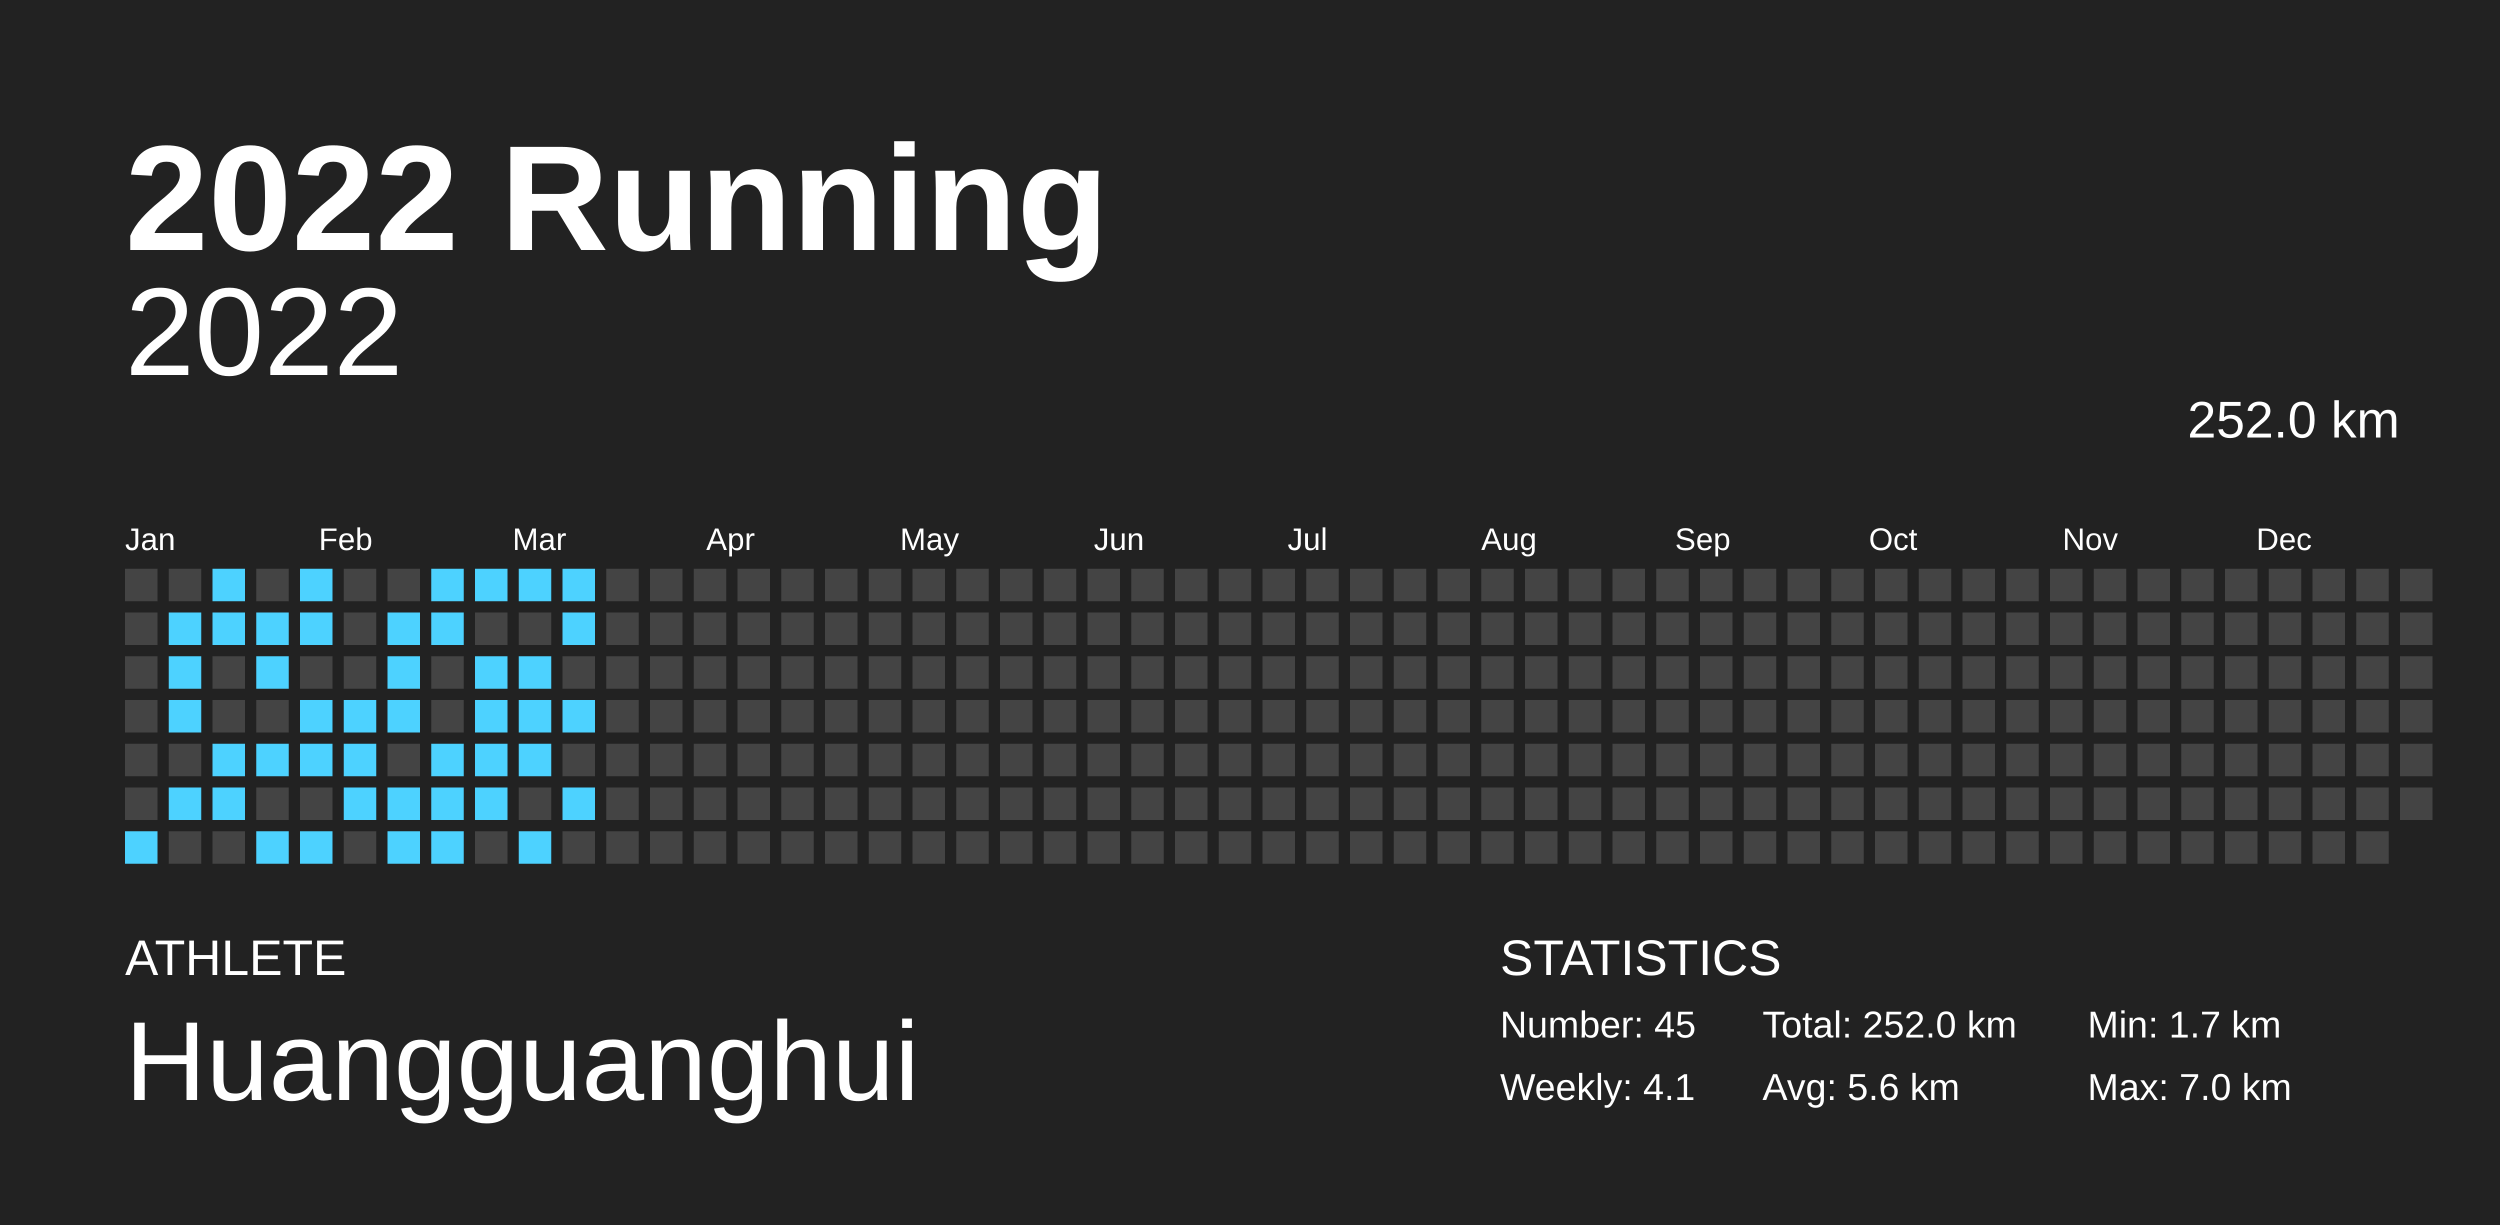
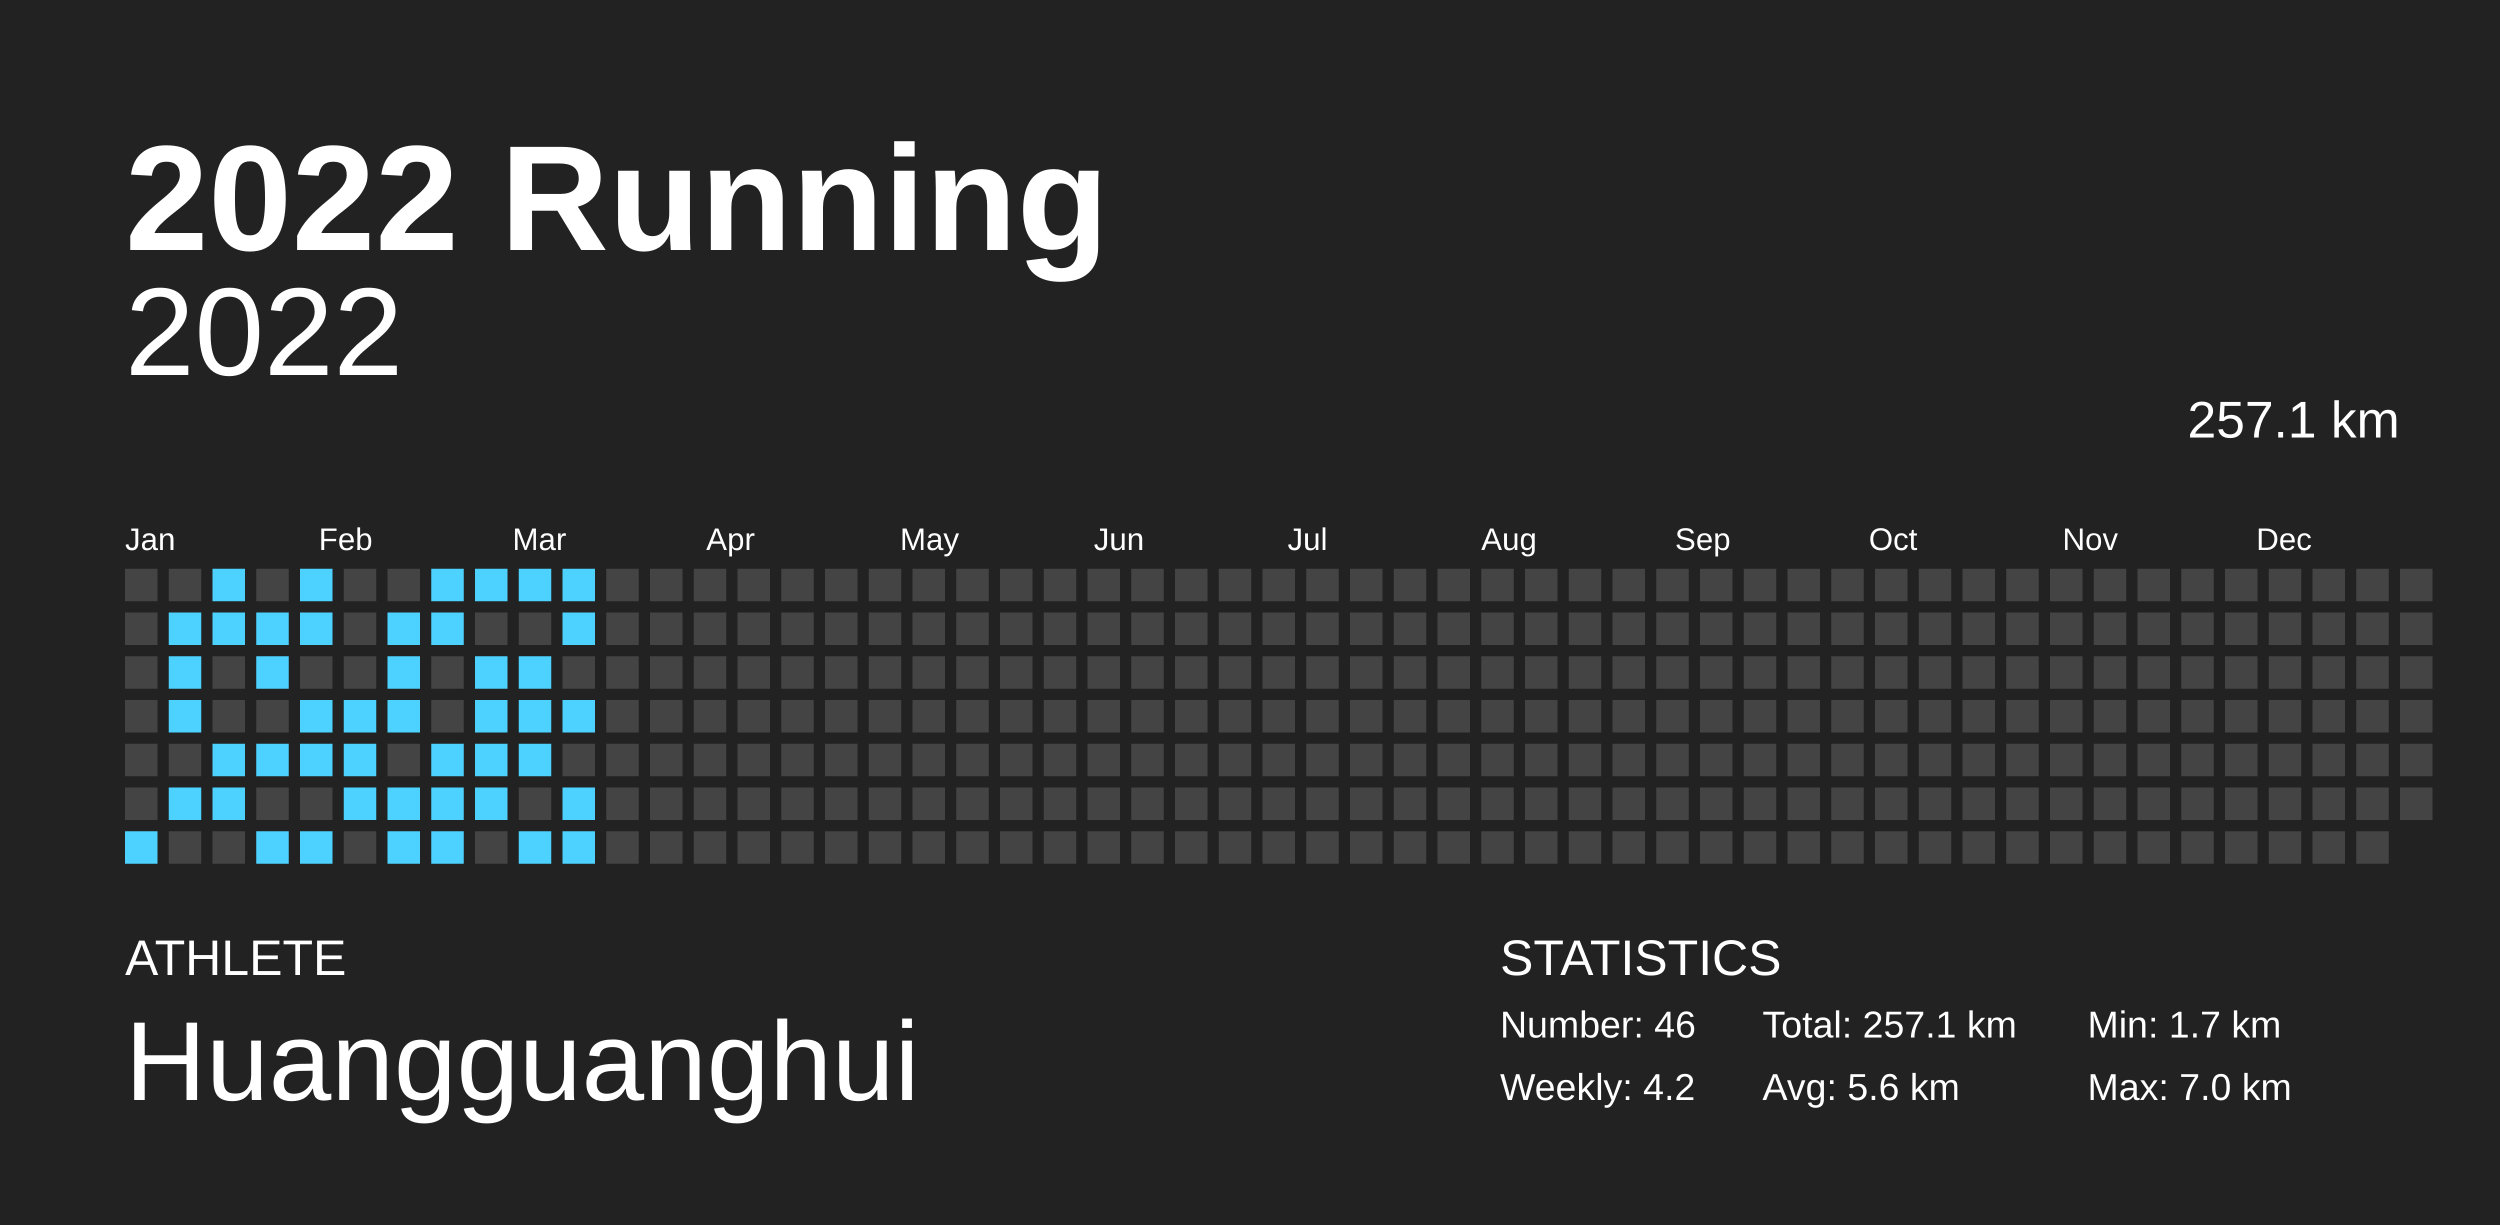
<svg xmlns="http://www.w3.org/2000/svg" baseProfile="full" height="98mm" version="1.1" viewBox="0,0,200,98" width="200mm">
  <defs />
  <rect fill="#222222" height="98" width="200" x="0" y="0" />
  <text fill="#FFFFFF" style="font-size:12px; font-family:Arial; font-weight:bold;" x="10" y="20">2022 Running</text>
  <text fill="#FFFFFF" style="font-size:4px; font-family:Arial" x="10" y="78">ATHLETE</text>
  <text fill="#FFFFFF" style="font-size:9px; font-family:Arial" x="10" y="88">Huangguanghui</text>
  <text fill="#FFFFFF" style="font-size:4px; font-family:Arial" x="120" y="78">STATISTICS</text>
-   <text fill="#FFFFFF" style="font-size:3px; font-family:Arial" x="120" y="83">Number: 45</text>
-   <text fill="#FFFFFF" style="font-size:3px; font-family:Arial" x="120" y="88">Weekly: 4.1</text>
-   <text fill="#FFFFFF" style="font-size:3px; font-family:Arial" x="141" y="83">Total: 252.0 km</text>
+   <text fill="#FFFFFF" style="font-size:3px; font-family:Arial" x="120" y="83">Number: 46</text>
+   <text fill="#FFFFFF" style="font-size:3px; font-family:Arial" x="120" y="88">Weekly: 4.2</text>
+   <text fill="#FFFFFF" style="font-size:3px; font-family:Arial" x="141" y="83">Total: 257.1 km</text>
  <text fill="#FFFFFF" style="font-size:3px; font-family:Arial" x="141" y="88">Avg: 5.6 km</text>
  <text fill="#FFFFFF" style="font-size:3px; font-family:Arial" x="167" y="83">Min: 1.7 km</text>
  <text fill="#FFFFFF" style="font-size:3px; font-family:Arial" x="167" y="88">Max: 7.0 km</text>
  <text alignment-baseline="hanging" fill="#FFFFFF" style="font-size:10.0px; font-family:Arial;" x="10" y="30">2022</text>
-   <text alignment-baseline="hanging" fill="#FFFFFF" style="font-size:4.125px; font-family:Arial;" x="175" y="35">252.0 km</text>
+   <text alignment-baseline="hanging" fill="#FFFFFF" style="font-size:4.125px; font-family:Arial;" x="175" y="35">257.1 km</text>
  <text fill="#FFFFFF" style="font-size:2.5px; font-family:Arial" x="10.0" y="44">Jan</text>
  <text fill="#FFFFFF" style="font-size:2.5px; font-family:Arial" x="25.5" y="44">Feb</text>
  <text fill="#FFFFFF" style="font-size:2.5px; font-family:Arial" x="41.0" y="44">Mar</text>
  <text fill="#FFFFFF" style="font-size:2.5px; font-family:Arial" x="56.5" y="44">Apr</text>
  <text fill="#FFFFFF" style="font-size:2.5px; font-family:Arial" x="72.0" y="44">May</text>
  <text fill="#FFFFFF" style="font-size:2.5px; font-family:Arial" x="87.5" y="44">Jun</text>
  <text fill="#FFFFFF" style="font-size:2.5px; font-family:Arial" x="103.0" y="44">Jul</text>
  <text fill="#FFFFFF" style="font-size:2.5px; font-family:Arial" x="118.5" y="44">Aug</text>
  <text fill="#FFFFFF" style="font-size:2.5px; font-family:Arial" x="134.0" y="44">Sep</text>
  <text fill="#FFFFFF" style="font-size:2.5px; font-family:Arial" x="149.5" y="44">Oct</text>
  <text fill="#FFFFFF" style="font-size:2.5px; font-family:Arial" x="165.0" y="44">Nov</text>
  <text fill="#FFFFFF" style="font-size:2.5px; font-family:Arial" x="180.5" y="44">Dec</text>
  <rect fill="#444444" height="2.6" width="2.6" x="10.0" y="45.5" />
  <rect fill="#444444" height="2.6" width="2.6" x="10.0" y="49.0" />
  <rect fill="#444444" height="2.6" width="2.6" x="10.0" y="52.5" />
  <rect fill="#444444" height="2.6" width="2.6" x="10.0" y="56.0" />
  <rect fill="#444444" height="2.6" width="2.6" x="10.0" y="59.5" />
  <rect fill="#444444" height="2.6" width="2.6" x="10.0" y="63.0" />
  <rect fill="#4dd2ff" height="2.6" width="2.6" x="10.0" y="66.5" />
  <rect fill="#444444" height="2.6" width="2.6" x="13.5" y="45.5" />
  <rect fill="#4dd2ff" height="2.6" width="2.6" x="13.5" y="49.0" />
  <rect fill="#4dd2ff" height="2.6" width="2.6" x="13.5" y="52.5" />
  <rect fill="#4dd2ff" height="2.6" width="2.6" x="13.5" y="56.0" />
  <rect fill="#444444" height="2.6" width="2.6" x="13.5" y="59.5" />
  <rect fill="#4dd2ff" height="2.6" width="2.6" x="13.5" y="63.0" />
  <rect fill="#444444" height="2.6" width="2.6" x="13.5" y="66.5" />
  <rect fill="#4dd2ff" height="2.6" width="2.6" x="17.0" y="45.5" />
  <rect fill="#4dd2ff" height="2.6" width="2.6" x="17.0" y="49.0" />
  <rect fill="#444444" height="2.6" width="2.6" x="17.0" y="52.5" />
  <rect fill="#444444" height="2.6" width="2.6" x="17.0" y="56.0" />
  <rect fill="#4dd2ff" height="2.6" width="2.6" x="17.0" y="59.5" />
  <rect fill="#4dd2ff" height="2.6" width="2.6" x="17.0" y="63.0" />
  <rect fill="#444444" height="2.6" width="2.6" x="17.0" y="66.5" />
  <rect fill="#444444" height="2.6" width="2.6" x="20.5" y="45.5" />
  <rect fill="#4dd2ff" height="2.6" width="2.6" x="20.5" y="49.0" />
  <rect fill="#4dd2ff" height="2.6" width="2.6" x="20.5" y="52.5" />
  <rect fill="#444444" height="2.6" width="2.6" x="20.5" y="56.0" />
  <rect fill="#4dd2ff" height="2.6" width="2.6" x="20.5" y="59.5" />
  <rect fill="#444444" height="2.6" width="2.6" x="20.5" y="63.0" />
  <rect fill="#4dd2ff" height="2.6" width="2.6" x="20.5" y="66.5" />
  <rect fill="#4dd2ff" height="2.6" width="2.6" x="24.0" y="45.5" />
  <rect fill="#4dd2ff" height="2.6" width="2.6" x="24.0" y="49.0" />
  <rect fill="#444444" height="2.6" width="2.6" x="24.0" y="52.5" />
  <rect fill="#4dd2ff" height="2.6" width="2.6" x="24.0" y="56.0" />
  <rect fill="#4dd2ff" height="2.6" width="2.6" x="24.0" y="59.5" />
  <rect fill="#444444" height="2.6" width="2.6" x="24.0" y="63.0" />
  <rect fill="#4dd2ff" height="2.6" width="2.6" x="24.0" y="66.5" />
  <rect fill="#444444" height="2.6" width="2.6" x="27.5" y="45.5" />
  <rect fill="#444444" height="2.6" width="2.6" x="27.5" y="49.0" />
  <rect fill="#444444" height="2.6" width="2.6" x="27.5" y="52.5" />
  <rect fill="#4dd2ff" height="2.6" width="2.6" x="27.5" y="56.0" />
  <rect fill="#4dd2ff" height="2.6" width="2.6" x="27.5" y="59.5" />
  <rect fill="#4dd2ff" height="2.6" width="2.6" x="27.5" y="63.0" />
  <rect fill="#444444" height="2.6" width="2.6" x="27.5" y="66.5" />
  <rect fill="#444444" height="2.6" width="2.6" x="31.0" y="45.5" />
  <rect fill="#4dd2ff" height="2.6" width="2.6" x="31.0" y="49.0" />
  <rect fill="#4dd2ff" height="2.6" width="2.6" x="31.0" y="52.5" />
  <rect fill="#4dd2ff" height="2.6" width="2.6" x="31.0" y="56.0" />
  <rect fill="#444444" height="2.6" width="2.6" x="31.0" y="59.5" />
  <rect fill="#4dd2ff" height="2.6" width="2.6" x="31.0" y="63.0" />
  <rect fill="#4dd2ff" height="2.6" width="2.6" x="31.0" y="66.5" />
  <rect fill="#4dd2ff" height="2.6" width="2.6" x="34.5" y="45.5" />
  <rect fill="#4dd2ff" height="2.6" width="2.6" x="34.5" y="49.0" />
  <rect fill="#444444" height="2.6" width="2.6" x="34.5" y="52.5" />
  <rect fill="#444444" height="2.6" width="2.6" x="34.5" y="56.0" />
  <rect fill="#4dd2ff" height="2.6" width="2.6" x="34.5" y="59.5" />
  <rect fill="#4dd2ff" height="2.6" width="2.6" x="34.5" y="63.0" />
  <rect fill="#4dd2ff" height="2.6" width="2.6" x="34.5" y="66.5" />
  <rect fill="#4dd2ff" height="2.6" width="2.6" x="38.0" y="45.5" />
  <rect fill="#444444" height="2.6" width="2.6" x="38.0" y="49.0" />
  <rect fill="#4dd2ff" height="2.6" width="2.6" x="38.0" y="52.5" />
  <rect fill="#4dd2ff" height="2.6" width="2.6" x="38.0" y="56.0" />
  <rect fill="#4dd2ff" height="2.6" width="2.6" x="38.0" y="59.5" />
  <rect fill="#4dd2ff" height="2.6" width="2.6" x="38.0" y="63.0" />
  <rect fill="#444444" height="2.6" width="2.6" x="38.0" y="66.5" />
  <rect fill="#4dd2ff" height="2.6" width="2.6" x="41.5" y="45.5" />
  <rect fill="#444444" height="2.6" width="2.6" x="41.5" y="49.0" />
  <rect fill="#4dd2ff" height="2.6" width="2.6" x="41.5" y="52.5" />
  <rect fill="#4dd2ff" height="2.6" width="2.6" x="41.5" y="56.0" />
  <rect fill="#4dd2ff" height="2.6" width="2.6" x="41.5" y="59.5" />
  <rect fill="#444444" height="2.6" width="2.6" x="41.5" y="63.0" />
  <rect fill="#4dd2ff" height="2.6" width="2.6" x="41.5" y="66.5" />
  <rect fill="#4dd2ff" height="2.6" width="2.6" x="45.0" y="45.5" />
  <rect fill="#4dd2ff" height="2.6" width="2.6" x="45.0" y="49.0" />
  <rect fill="#444444" height="2.6" width="2.6" x="45.0" y="52.5" />
  <rect fill="#4dd2ff" height="2.6" width="2.6" x="45.0" y="56.0" />
  <rect fill="#444444" height="2.6" width="2.6" x="45.0" y="59.5" />
  <rect fill="#4dd2ff" height="2.6" width="2.6" x="45.0" y="63.0" />
-   <rect fill="#444444" height="2.6" width="2.6" x="45.0" y="66.5" />
+   <rect fill="#4dd2ff" height="2.6" width="2.6" x="45.0" y="66.5" />
  <rect fill="#444444" height="2.6" width="2.6" x="48.5" y="45.5" />
  <rect fill="#444444" height="2.6" width="2.6" x="48.5" y="49.0" />
  <rect fill="#444444" height="2.6" width="2.6" x="48.5" y="52.5" />
  <rect fill="#444444" height="2.6" width="2.6" x="48.5" y="56.0" />
  <rect fill="#444444" height="2.6" width="2.6" x="48.5" y="59.5" />
  <rect fill="#444444" height="2.6" width="2.6" x="48.5" y="63.0" />
  <rect fill="#444444" height="2.6" width="2.6" x="48.5" y="66.5" />
  <rect fill="#444444" height="2.6" width="2.6" x="52.0" y="45.5" />
  <rect fill="#444444" height="2.6" width="2.6" x="52.0" y="49.0" />
  <rect fill="#444444" height="2.6" width="2.6" x="52.0" y="52.5" />
  <rect fill="#444444" height="2.6" width="2.6" x="52.0" y="56.0" />
  <rect fill="#444444" height="2.6" width="2.6" x="52.0" y="59.5" />
  <rect fill="#444444" height="2.6" width="2.6" x="52.0" y="63.0" />
  <rect fill="#444444" height="2.6" width="2.6" x="52.0" y="66.5" />
  <rect fill="#444444" height="2.6" width="2.6" x="55.5" y="45.5" />
  <rect fill="#444444" height="2.6" width="2.6" x="55.5" y="49.0" />
  <rect fill="#444444" height="2.6" width="2.6" x="55.5" y="52.5" />
  <rect fill="#444444" height="2.6" width="2.6" x="55.5" y="56.0" />
  <rect fill="#444444" height="2.6" width="2.6" x="55.5" y="59.5" />
  <rect fill="#444444" height="2.6" width="2.6" x="55.5" y="63.0" />
  <rect fill="#444444" height="2.6" width="2.6" x="55.5" y="66.5" />
  <rect fill="#444444" height="2.6" width="2.6" x="59.0" y="45.5" />
  <rect fill="#444444" height="2.6" width="2.6" x="59.0" y="49.0" />
  <rect fill="#444444" height="2.6" width="2.6" x="59.0" y="52.5" />
  <rect fill="#444444" height="2.6" width="2.6" x="59.0" y="56.0" />
  <rect fill="#444444" height="2.6" width="2.6" x="59.0" y="59.5" />
  <rect fill="#444444" height="2.6" width="2.6" x="59.0" y="63.0" />
  <rect fill="#444444" height="2.6" width="2.6" x="59.0" y="66.5" />
  <rect fill="#444444" height="2.6" width="2.6" x="62.5" y="45.5" />
  <rect fill="#444444" height="2.6" width="2.6" x="62.5" y="49.0" />
  <rect fill="#444444" height="2.6" width="2.6" x="62.5" y="52.5" />
  <rect fill="#444444" height="2.6" width="2.6" x="62.5" y="56.0" />
  <rect fill="#444444" height="2.6" width="2.6" x="62.5" y="59.5" />
  <rect fill="#444444" height="2.6" width="2.6" x="62.5" y="63.0" />
  <rect fill="#444444" height="2.6" width="2.6" x="62.5" y="66.5" />
  <rect fill="#444444" height="2.6" width="2.6" x="66.0" y="45.5" />
  <rect fill="#444444" height="2.6" width="2.6" x="66.0" y="49.0" />
  <rect fill="#444444" height="2.6" width="2.6" x="66.0" y="52.5" />
  <rect fill="#444444" height="2.6" width="2.6" x="66.0" y="56.0" />
  <rect fill="#444444" height="2.6" width="2.6" x="66.0" y="59.5" />
  <rect fill="#444444" height="2.6" width="2.6" x="66.0" y="63.0" />
  <rect fill="#444444" height="2.6" width="2.6" x="66.0" y="66.5" />
  <rect fill="#444444" height="2.6" width="2.6" x="69.5" y="45.5" />
  <rect fill="#444444" height="2.6" width="2.6" x="69.5" y="49.0" />
  <rect fill="#444444" height="2.6" width="2.6" x="69.5" y="52.5" />
  <rect fill="#444444" height="2.6" width="2.6" x="69.5" y="56.0" />
  <rect fill="#444444" height="2.6" width="2.6" x="69.5" y="59.5" />
  <rect fill="#444444" height="2.6" width="2.6" x="69.5" y="63.0" />
  <rect fill="#444444" height="2.6" width="2.6" x="69.5" y="66.5" />
  <rect fill="#444444" height="2.6" width="2.6" x="73.0" y="45.5" />
  <rect fill="#444444" height="2.6" width="2.6" x="73.0" y="49.0" />
  <rect fill="#444444" height="2.6" width="2.6" x="73.0" y="52.5" />
  <rect fill="#444444" height="2.6" width="2.6" x="73.0" y="56.0" />
  <rect fill="#444444" height="2.6" width="2.6" x="73.0" y="59.5" />
  <rect fill="#444444" height="2.6" width="2.6" x="73.0" y="63.0" />
  <rect fill="#444444" height="2.6" width="2.6" x="73.0" y="66.5" />
  <rect fill="#444444" height="2.6" width="2.6" x="76.5" y="45.5" />
  <rect fill="#444444" height="2.6" width="2.6" x="76.5" y="49.0" />
  <rect fill="#444444" height="2.6" width="2.6" x="76.5" y="52.5" />
  <rect fill="#444444" height="2.6" width="2.6" x="76.5" y="56.0" />
  <rect fill="#444444" height="2.6" width="2.6" x="76.5" y="59.5" />
  <rect fill="#444444" height="2.6" width="2.6" x="76.5" y="63.0" />
  <rect fill="#444444" height="2.6" width="2.6" x="76.5" y="66.5" />
  <rect fill="#444444" height="2.6" width="2.6" x="80.0" y="45.5" />
  <rect fill="#444444" height="2.6" width="2.6" x="80.0" y="49.0" />
  <rect fill="#444444" height="2.6" width="2.6" x="80.0" y="52.5" />
  <rect fill="#444444" height="2.6" width="2.6" x="80.0" y="56.0" />
  <rect fill="#444444" height="2.6" width="2.6" x="80.0" y="59.5" />
  <rect fill="#444444" height="2.6" width="2.6" x="80.0" y="63.0" />
  <rect fill="#444444" height="2.6" width="2.6" x="80.0" y="66.5" />
  <rect fill="#444444" height="2.6" width="2.6" x="83.5" y="45.5" />
  <rect fill="#444444" height="2.6" width="2.6" x="83.5" y="49.0" />
  <rect fill="#444444" height="2.6" width="2.6" x="83.5" y="52.5" />
  <rect fill="#444444" height="2.6" width="2.6" x="83.5" y="56.0" />
  <rect fill="#444444" height="2.6" width="2.6" x="83.5" y="59.5" />
  <rect fill="#444444" height="2.6" width="2.6" x="83.5" y="63.0" />
  <rect fill="#444444" height="2.6" width="2.6" x="83.5" y="66.5" />
  <rect fill="#444444" height="2.6" width="2.6" x="87.0" y="45.5" />
  <rect fill="#444444" height="2.6" width="2.6" x="87.0" y="49.0" />
  <rect fill="#444444" height="2.6" width="2.6" x="87.0" y="52.5" />
  <rect fill="#444444" height="2.6" width="2.6" x="87.0" y="56.0" />
  <rect fill="#444444" height="2.6" width="2.6" x="87.0" y="59.5" />
  <rect fill="#444444" height="2.6" width="2.6" x="87.0" y="63.0" />
  <rect fill="#444444" height="2.6" width="2.6" x="87.0" y="66.5" />
  <rect fill="#444444" height="2.6" width="2.6" x="90.5" y="45.5" />
  <rect fill="#444444" height="2.6" width="2.6" x="90.5" y="49.0" />
  <rect fill="#444444" height="2.6" width="2.6" x="90.5" y="52.5" />
  <rect fill="#444444" height="2.6" width="2.6" x="90.5" y="56.0" />
  <rect fill="#444444" height="2.6" width="2.6" x="90.5" y="59.5" />
  <rect fill="#444444" height="2.6" width="2.6" x="90.5" y="63.0" />
  <rect fill="#444444" height="2.6" width="2.6" x="90.5" y="66.5" />
  <rect fill="#444444" height="2.6" width="2.6" x="94.0" y="45.5" />
  <rect fill="#444444" height="2.6" width="2.6" x="94.0" y="49.0" />
  <rect fill="#444444" height="2.6" width="2.6" x="94.0" y="52.5" />
  <rect fill="#444444" height="2.6" width="2.6" x="94.0" y="56.0" />
  <rect fill="#444444" height="2.6" width="2.6" x="94.0" y="59.5" />
  <rect fill="#444444" height="2.6" width="2.6" x="94.0" y="63.0" />
  <rect fill="#444444" height="2.6" width="2.6" x="94.0" y="66.5" />
  <rect fill="#444444" height="2.6" width="2.6" x="97.5" y="45.5" />
  <rect fill="#444444" height="2.6" width="2.6" x="97.5" y="49.0" />
  <rect fill="#444444" height="2.6" width="2.6" x="97.5" y="52.5" />
  <rect fill="#444444" height="2.6" width="2.6" x="97.5" y="56.0" />
  <rect fill="#444444" height="2.6" width="2.6" x="97.5" y="59.5" />
  <rect fill="#444444" height="2.6" width="2.6" x="97.5" y="63.0" />
  <rect fill="#444444" height="2.6" width="2.6" x="97.5" y="66.5" />
  <rect fill="#444444" height="2.6" width="2.6" x="101.0" y="45.5" />
  <rect fill="#444444" height="2.6" width="2.6" x="101.0" y="49.0" />
  <rect fill="#444444" height="2.6" width="2.6" x="101.0" y="52.5" />
  <rect fill="#444444" height="2.6" width="2.6" x="101.0" y="56.0" />
  <rect fill="#444444" height="2.6" width="2.6" x="101.0" y="59.5" />
  <rect fill="#444444" height="2.6" width="2.6" x="101.0" y="63.0" />
  <rect fill="#444444" height="2.6" width="2.6" x="101.0" y="66.5" />
  <rect fill="#444444" height="2.6" width="2.6" x="104.5" y="45.5" />
  <rect fill="#444444" height="2.6" width="2.6" x="104.5" y="49.0" />
  <rect fill="#444444" height="2.6" width="2.6" x="104.5" y="52.5" />
  <rect fill="#444444" height="2.6" width="2.6" x="104.5" y="56.0" />
  <rect fill="#444444" height="2.6" width="2.6" x="104.5" y="59.5" />
  <rect fill="#444444" height="2.6" width="2.6" x="104.5" y="63.0" />
  <rect fill="#444444" height="2.6" width="2.6" x="104.5" y="66.5" />
  <rect fill="#444444" height="2.6" width="2.6" x="108.0" y="45.5" />
  <rect fill="#444444" height="2.6" width="2.6" x="108.0" y="49.0" />
  <rect fill="#444444" height="2.6" width="2.6" x="108.0" y="52.5" />
  <rect fill="#444444" height="2.6" width="2.6" x="108.0" y="56.0" />
  <rect fill="#444444" height="2.6" width="2.6" x="108.0" y="59.5" />
  <rect fill="#444444" height="2.6" width="2.6" x="108.0" y="63.0" />
  <rect fill="#444444" height="2.6" width="2.6" x="108.0" y="66.5" />
  <rect fill="#444444" height="2.6" width="2.6" x="111.5" y="45.5" />
  <rect fill="#444444" height="2.6" width="2.6" x="111.5" y="49.0" />
  <rect fill="#444444" height="2.6" width="2.6" x="111.5" y="52.5" />
  <rect fill="#444444" height="2.6" width="2.6" x="111.5" y="56.0" />
  <rect fill="#444444" height="2.6" width="2.6" x="111.5" y="59.5" />
  <rect fill="#444444" height="2.6" width="2.6" x="111.5" y="63.0" />
  <rect fill="#444444" height="2.6" width="2.6" x="111.5" y="66.5" />
  <rect fill="#444444" height="2.6" width="2.6" x="115.0" y="45.5" />
  <rect fill="#444444" height="2.6" width="2.6" x="115.0" y="49.0" />
  <rect fill="#444444" height="2.6" width="2.6" x="115.0" y="52.5" />
  <rect fill="#444444" height="2.6" width="2.6" x="115.0" y="56.0" />
  <rect fill="#444444" height="2.6" width="2.6" x="115.0" y="59.5" />
  <rect fill="#444444" height="2.6" width="2.6" x="115.0" y="63.0" />
  <rect fill="#444444" height="2.6" width="2.6" x="115.0" y="66.5" />
  <rect fill="#444444" height="2.6" width="2.6" x="118.5" y="45.5" />
  <rect fill="#444444" height="2.6" width="2.6" x="118.5" y="49.0" />
  <rect fill="#444444" height="2.6" width="2.6" x="118.5" y="52.5" />
  <rect fill="#444444" height="2.6" width="2.6" x="118.5" y="56.0" />
  <rect fill="#444444" height="2.6" width="2.6" x="118.5" y="59.5" />
  <rect fill="#444444" height="2.6" width="2.6" x="118.5" y="63.0" />
  <rect fill="#444444" height="2.6" width="2.6" x="118.5" y="66.5" />
  <rect fill="#444444" height="2.6" width="2.6" x="122.0" y="45.5" />
  <rect fill="#444444" height="2.6" width="2.6" x="122.0" y="49.0" />
  <rect fill="#444444" height="2.6" width="2.6" x="122.0" y="52.5" />
  <rect fill="#444444" height="2.6" width="2.6" x="122.0" y="56.0" />
  <rect fill="#444444" height="2.6" width="2.6" x="122.0" y="59.5" />
  <rect fill="#444444" height="2.6" width="2.6" x="122.0" y="63.0" />
  <rect fill="#444444" height="2.6" width="2.6" x="122.0" y="66.5" />
  <rect fill="#444444" height="2.6" width="2.6" x="125.5" y="45.5" />
  <rect fill="#444444" height="2.6" width="2.6" x="125.5" y="49.0" />
  <rect fill="#444444" height="2.6" width="2.6" x="125.5" y="52.5" />
  <rect fill="#444444" height="2.6" width="2.6" x="125.5" y="56.0" />
  <rect fill="#444444" height="2.6" width="2.6" x="125.5" y="59.5" />
  <rect fill="#444444" height="2.6" width="2.6" x="125.5" y="63.0" />
  <rect fill="#444444" height="2.6" width="2.6" x="125.5" y="66.5" />
  <rect fill="#444444" height="2.6" width="2.6" x="129.0" y="45.5" />
  <rect fill="#444444" height="2.6" width="2.6" x="129.0" y="49.0" />
  <rect fill="#444444" height="2.6" width="2.6" x="129.0" y="52.5" />
  <rect fill="#444444" height="2.6" width="2.6" x="129.0" y="56.0" />
  <rect fill="#444444" height="2.6" width="2.6" x="129.0" y="59.5" />
  <rect fill="#444444" height="2.6" width="2.6" x="129.0" y="63.0" />
  <rect fill="#444444" height="2.6" width="2.6" x="129.0" y="66.5" />
  <rect fill="#444444" height="2.6" width="2.6" x="132.5" y="45.5" />
  <rect fill="#444444" height="2.6" width="2.6" x="132.5" y="49.0" />
  <rect fill="#444444" height="2.6" width="2.6" x="132.5" y="52.5" />
  <rect fill="#444444" height="2.6" width="2.6" x="132.5" y="56.0" />
  <rect fill="#444444" height="2.6" width="2.6" x="132.5" y="59.5" />
  <rect fill="#444444" height="2.6" width="2.6" x="132.5" y="63.0" />
  <rect fill="#444444" height="2.6" width="2.6" x="132.5" y="66.5" />
  <rect fill="#444444" height="2.6" width="2.6" x="136.0" y="45.5" />
  <rect fill="#444444" height="2.6" width="2.6" x="136.0" y="49.0" />
  <rect fill="#444444" height="2.6" width="2.6" x="136.0" y="52.5" />
  <rect fill="#444444" height="2.6" width="2.6" x="136.0" y="56.0" />
  <rect fill="#444444" height="2.6" width="2.6" x="136.0" y="59.5" />
  <rect fill="#444444" height="2.6" width="2.6" x="136.0" y="63.0" />
  <rect fill="#444444" height="2.6" width="2.6" x="136.0" y="66.5" />
  <rect fill="#444444" height="2.6" width="2.6" x="139.5" y="45.5" />
  <rect fill="#444444" height="2.6" width="2.6" x="139.5" y="49.0" />
  <rect fill="#444444" height="2.6" width="2.6" x="139.5" y="52.5" />
  <rect fill="#444444" height="2.6" width="2.6" x="139.5" y="56.0" />
  <rect fill="#444444" height="2.6" width="2.6" x="139.5" y="59.5" />
  <rect fill="#444444" height="2.6" width="2.6" x="139.5" y="63.0" />
  <rect fill="#444444" height="2.6" width="2.6" x="139.5" y="66.5" />
  <rect fill="#444444" height="2.6" width="2.6" x="143.0" y="45.5" />
  <rect fill="#444444" height="2.6" width="2.6" x="143.0" y="49.0" />
  <rect fill="#444444" height="2.6" width="2.6" x="143.0" y="52.5" />
  <rect fill="#444444" height="2.6" width="2.6" x="143.0" y="56.0" />
  <rect fill="#444444" height="2.6" width="2.6" x="143.0" y="59.5" />
  <rect fill="#444444" height="2.6" width="2.6" x="143.0" y="63.0" />
  <rect fill="#444444" height="2.6" width="2.6" x="143.0" y="66.5" />
  <rect fill="#444444" height="2.6" width="2.6" x="146.5" y="45.5" />
  <rect fill="#444444" height="2.6" width="2.6" x="146.5" y="49.0" />
  <rect fill="#444444" height="2.6" width="2.6" x="146.5" y="52.5" />
  <rect fill="#444444" height="2.6" width="2.6" x="146.5" y="56.0" />
  <rect fill="#444444" height="2.6" width="2.6" x="146.5" y="59.5" />
  <rect fill="#444444" height="2.6" width="2.6" x="146.5" y="63.0" />
  <rect fill="#444444" height="2.6" width="2.6" x="146.5" y="66.5" />
  <rect fill="#444444" height="2.6" width="2.6" x="150.0" y="45.5" />
  <rect fill="#444444" height="2.6" width="2.6" x="150.0" y="49.0" />
  <rect fill="#444444" height="2.6" width="2.6" x="150.0" y="52.5" />
  <rect fill="#444444" height="2.6" width="2.6" x="150.0" y="56.0" />
  <rect fill="#444444" height="2.6" width="2.6" x="150.0" y="59.5" />
  <rect fill="#444444" height="2.6" width="2.6" x="150.0" y="63.0" />
  <rect fill="#444444" height="2.6" width="2.6" x="150.0" y="66.5" />
  <rect fill="#444444" height="2.6" width="2.6" x="153.5" y="45.5" />
  <rect fill="#444444" height="2.6" width="2.6" x="153.5" y="49.0" />
  <rect fill="#444444" height="2.6" width="2.6" x="153.5" y="52.5" />
  <rect fill="#444444" height="2.6" width="2.6" x="153.5" y="56.0" />
  <rect fill="#444444" height="2.6" width="2.6" x="153.5" y="59.5" />
  <rect fill="#444444" height="2.6" width="2.6" x="153.5" y="63.0" />
  <rect fill="#444444" height="2.6" width="2.6" x="153.5" y="66.5" />
  <rect fill="#444444" height="2.6" width="2.6" x="157.0" y="45.5" />
  <rect fill="#444444" height="2.6" width="2.6" x="157.0" y="49.0" />
  <rect fill="#444444" height="2.6" width="2.6" x="157.0" y="52.5" />
  <rect fill="#444444" height="2.6" width="2.6" x="157.0" y="56.0" />
  <rect fill="#444444" height="2.6" width="2.6" x="157.0" y="59.5" />
  <rect fill="#444444" height="2.6" width="2.6" x="157.0" y="63.0" />
  <rect fill="#444444" height="2.6" width="2.6" x="157.0" y="66.5" />
  <rect fill="#444444" height="2.6" width="2.6" x="160.5" y="45.5" />
  <rect fill="#444444" height="2.6" width="2.6" x="160.5" y="49.0" />
  <rect fill="#444444" height="2.6" width="2.6" x="160.5" y="52.5" />
  <rect fill="#444444" height="2.6" width="2.6" x="160.5" y="56.0" />
  <rect fill="#444444" height="2.6" width="2.6" x="160.5" y="59.5" />
  <rect fill="#444444" height="2.6" width="2.6" x="160.5" y="63.0" />
  <rect fill="#444444" height="2.6" width="2.6" x="160.5" y="66.5" />
  <rect fill="#444444" height="2.6" width="2.6" x="164.0" y="45.5" />
  <rect fill="#444444" height="2.6" width="2.6" x="164.0" y="49.0" />
  <rect fill="#444444" height="2.6" width="2.6" x="164.0" y="52.5" />
  <rect fill="#444444" height="2.6" width="2.6" x="164.0" y="56.0" />
  <rect fill="#444444" height="2.6" width="2.6" x="164.0" y="59.5" />
  <rect fill="#444444" height="2.6" width="2.6" x="164.0" y="63.0" />
  <rect fill="#444444" height="2.6" width="2.6" x="164.0" y="66.5" />
  <rect fill="#444444" height="2.6" width="2.6" x="167.5" y="45.5" />
  <rect fill="#444444" height="2.6" width="2.6" x="167.5" y="49.0" />
  <rect fill="#444444" height="2.6" width="2.6" x="167.5" y="52.5" />
  <rect fill="#444444" height="2.6" width="2.6" x="167.5" y="56.0" />
  <rect fill="#444444" height="2.6" width="2.6" x="167.5" y="59.5" />
  <rect fill="#444444" height="2.6" width="2.6" x="167.5" y="63.0" />
  <rect fill="#444444" height="2.6" width="2.6" x="167.5" y="66.5" />
  <rect fill="#444444" height="2.6" width="2.6" x="171.0" y="45.5" />
  <rect fill="#444444" height="2.6" width="2.6" x="171.0" y="49.0" />
  <rect fill="#444444" height="2.6" width="2.6" x="171.0" y="52.5" />
  <rect fill="#444444" height="2.6" width="2.6" x="171.0" y="56.0" />
  <rect fill="#444444" height="2.6" width="2.6" x="171.0" y="59.5" />
  <rect fill="#444444" height="2.6" width="2.6" x="171.0" y="63.0" />
  <rect fill="#444444" height="2.6" width="2.6" x="171.0" y="66.5" />
  <rect fill="#444444" height="2.6" width="2.6" x="174.5" y="45.5" />
  <rect fill="#444444" height="2.6" width="2.6" x="174.5" y="49.0" />
  <rect fill="#444444" height="2.6" width="2.6" x="174.5" y="52.5" />
  <rect fill="#444444" height="2.6" width="2.6" x="174.5" y="56.0" />
  <rect fill="#444444" height="2.6" width="2.6" x="174.5" y="59.5" />
  <rect fill="#444444" height="2.6" width="2.6" x="174.5" y="63.0" />
  <rect fill="#444444" height="2.6" width="2.6" x="174.5" y="66.5" />
  <rect fill="#444444" height="2.6" width="2.6" x="178.0" y="45.5" />
  <rect fill="#444444" height="2.6" width="2.6" x="178.0" y="49.0" />
  <rect fill="#444444" height="2.6" width="2.6" x="178.0" y="52.5" />
  <rect fill="#444444" height="2.6" width="2.6" x="178.0" y="56.0" />
  <rect fill="#444444" height="2.6" width="2.6" x="178.0" y="59.5" />
  <rect fill="#444444" height="2.6" width="2.6" x="178.0" y="63.0" />
  <rect fill="#444444" height="2.6" width="2.6" x="178.0" y="66.5" />
  <rect fill="#444444" height="2.6" width="2.6" x="181.5" y="45.5" />
  <rect fill="#444444" height="2.6" width="2.6" x="181.5" y="49.0" />
  <rect fill="#444444" height="2.6" width="2.6" x="181.5" y="52.5" />
  <rect fill="#444444" height="2.6" width="2.6" x="181.5" y="56.0" />
  <rect fill="#444444" height="2.6" width="2.6" x="181.5" y="59.5" />
  <rect fill="#444444" height="2.6" width="2.6" x="181.5" y="63.0" />
  <rect fill="#444444" height="2.6" width="2.6" x="181.5" y="66.5" />
  <rect fill="#444444" height="2.6" width="2.6" x="185.0" y="45.5" />
  <rect fill="#444444" height="2.6" width="2.6" x="185.0" y="49.0" />
  <rect fill="#444444" height="2.6" width="2.6" x="185.0" y="52.5" />
  <rect fill="#444444" height="2.6" width="2.6" x="185.0" y="56.0" />
  <rect fill="#444444" height="2.6" width="2.6" x="185.0" y="59.5" />
  <rect fill="#444444" height="2.6" width="2.6" x="185.0" y="63.0" />
  <rect fill="#444444" height="2.6" width="2.6" x="185.0" y="66.5" />
  <rect fill="#444444" height="2.6" width="2.6" x="188.5" y="45.5" />
  <rect fill="#444444" height="2.6" width="2.6" x="188.5" y="49.0" />
  <rect fill="#444444" height="2.6" width="2.6" x="188.5" y="52.5" />
  <rect fill="#444444" height="2.6" width="2.6" x="188.5" y="56.0" />
  <rect fill="#444444" height="2.6" width="2.6" x="188.5" y="59.5" />
  <rect fill="#444444" height="2.6" width="2.6" x="188.5" y="63.0" />
  <rect fill="#444444" height="2.6" width="2.6" x="188.5" y="66.5" />
  <rect fill="#444444" height="2.6" width="2.6" x="192.0" y="45.5" />
  <rect fill="#444444" height="2.6" width="2.6" x="192.0" y="49.0" />
  <rect fill="#444444" height="2.6" width="2.6" x="192.0" y="52.5" />
  <rect fill="#444444" height="2.6" width="2.6" x="192.0" y="56.0" />
  <rect fill="#444444" height="2.6" width="2.6" x="192.0" y="59.5" />
  <rect fill="#444444" height="2.6" width="2.6" x="192.0" y="63.0" />
</svg>
